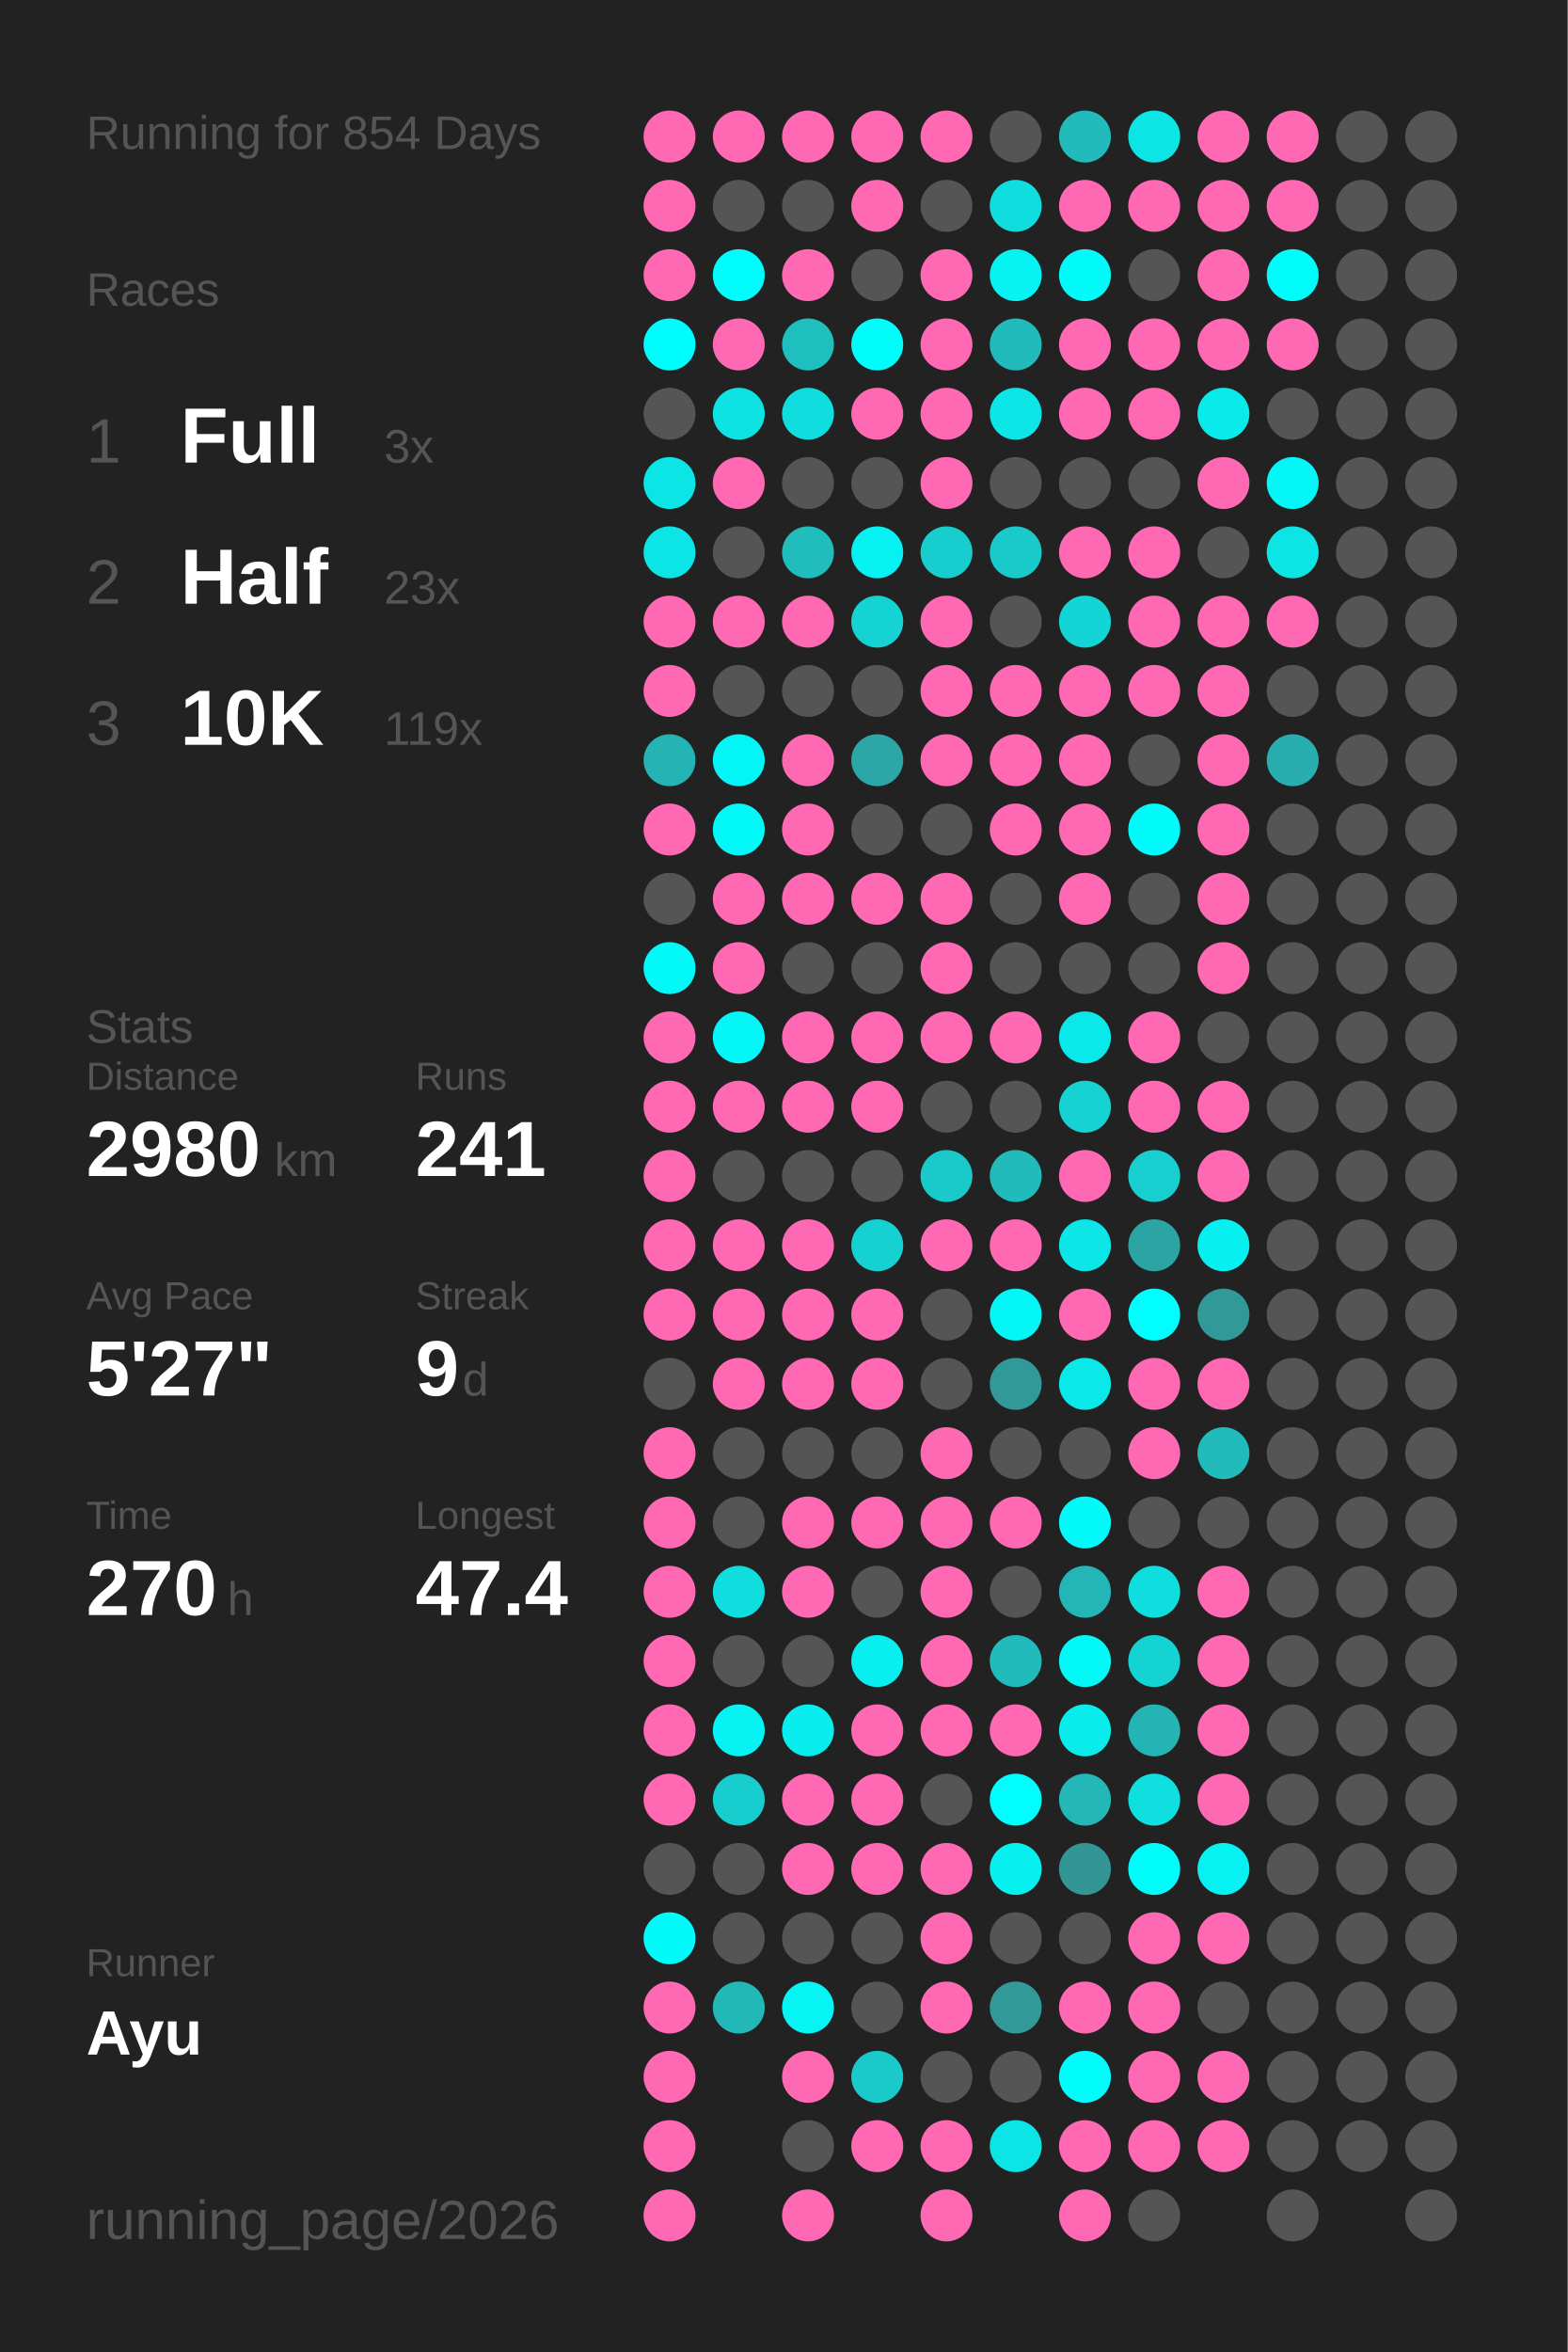
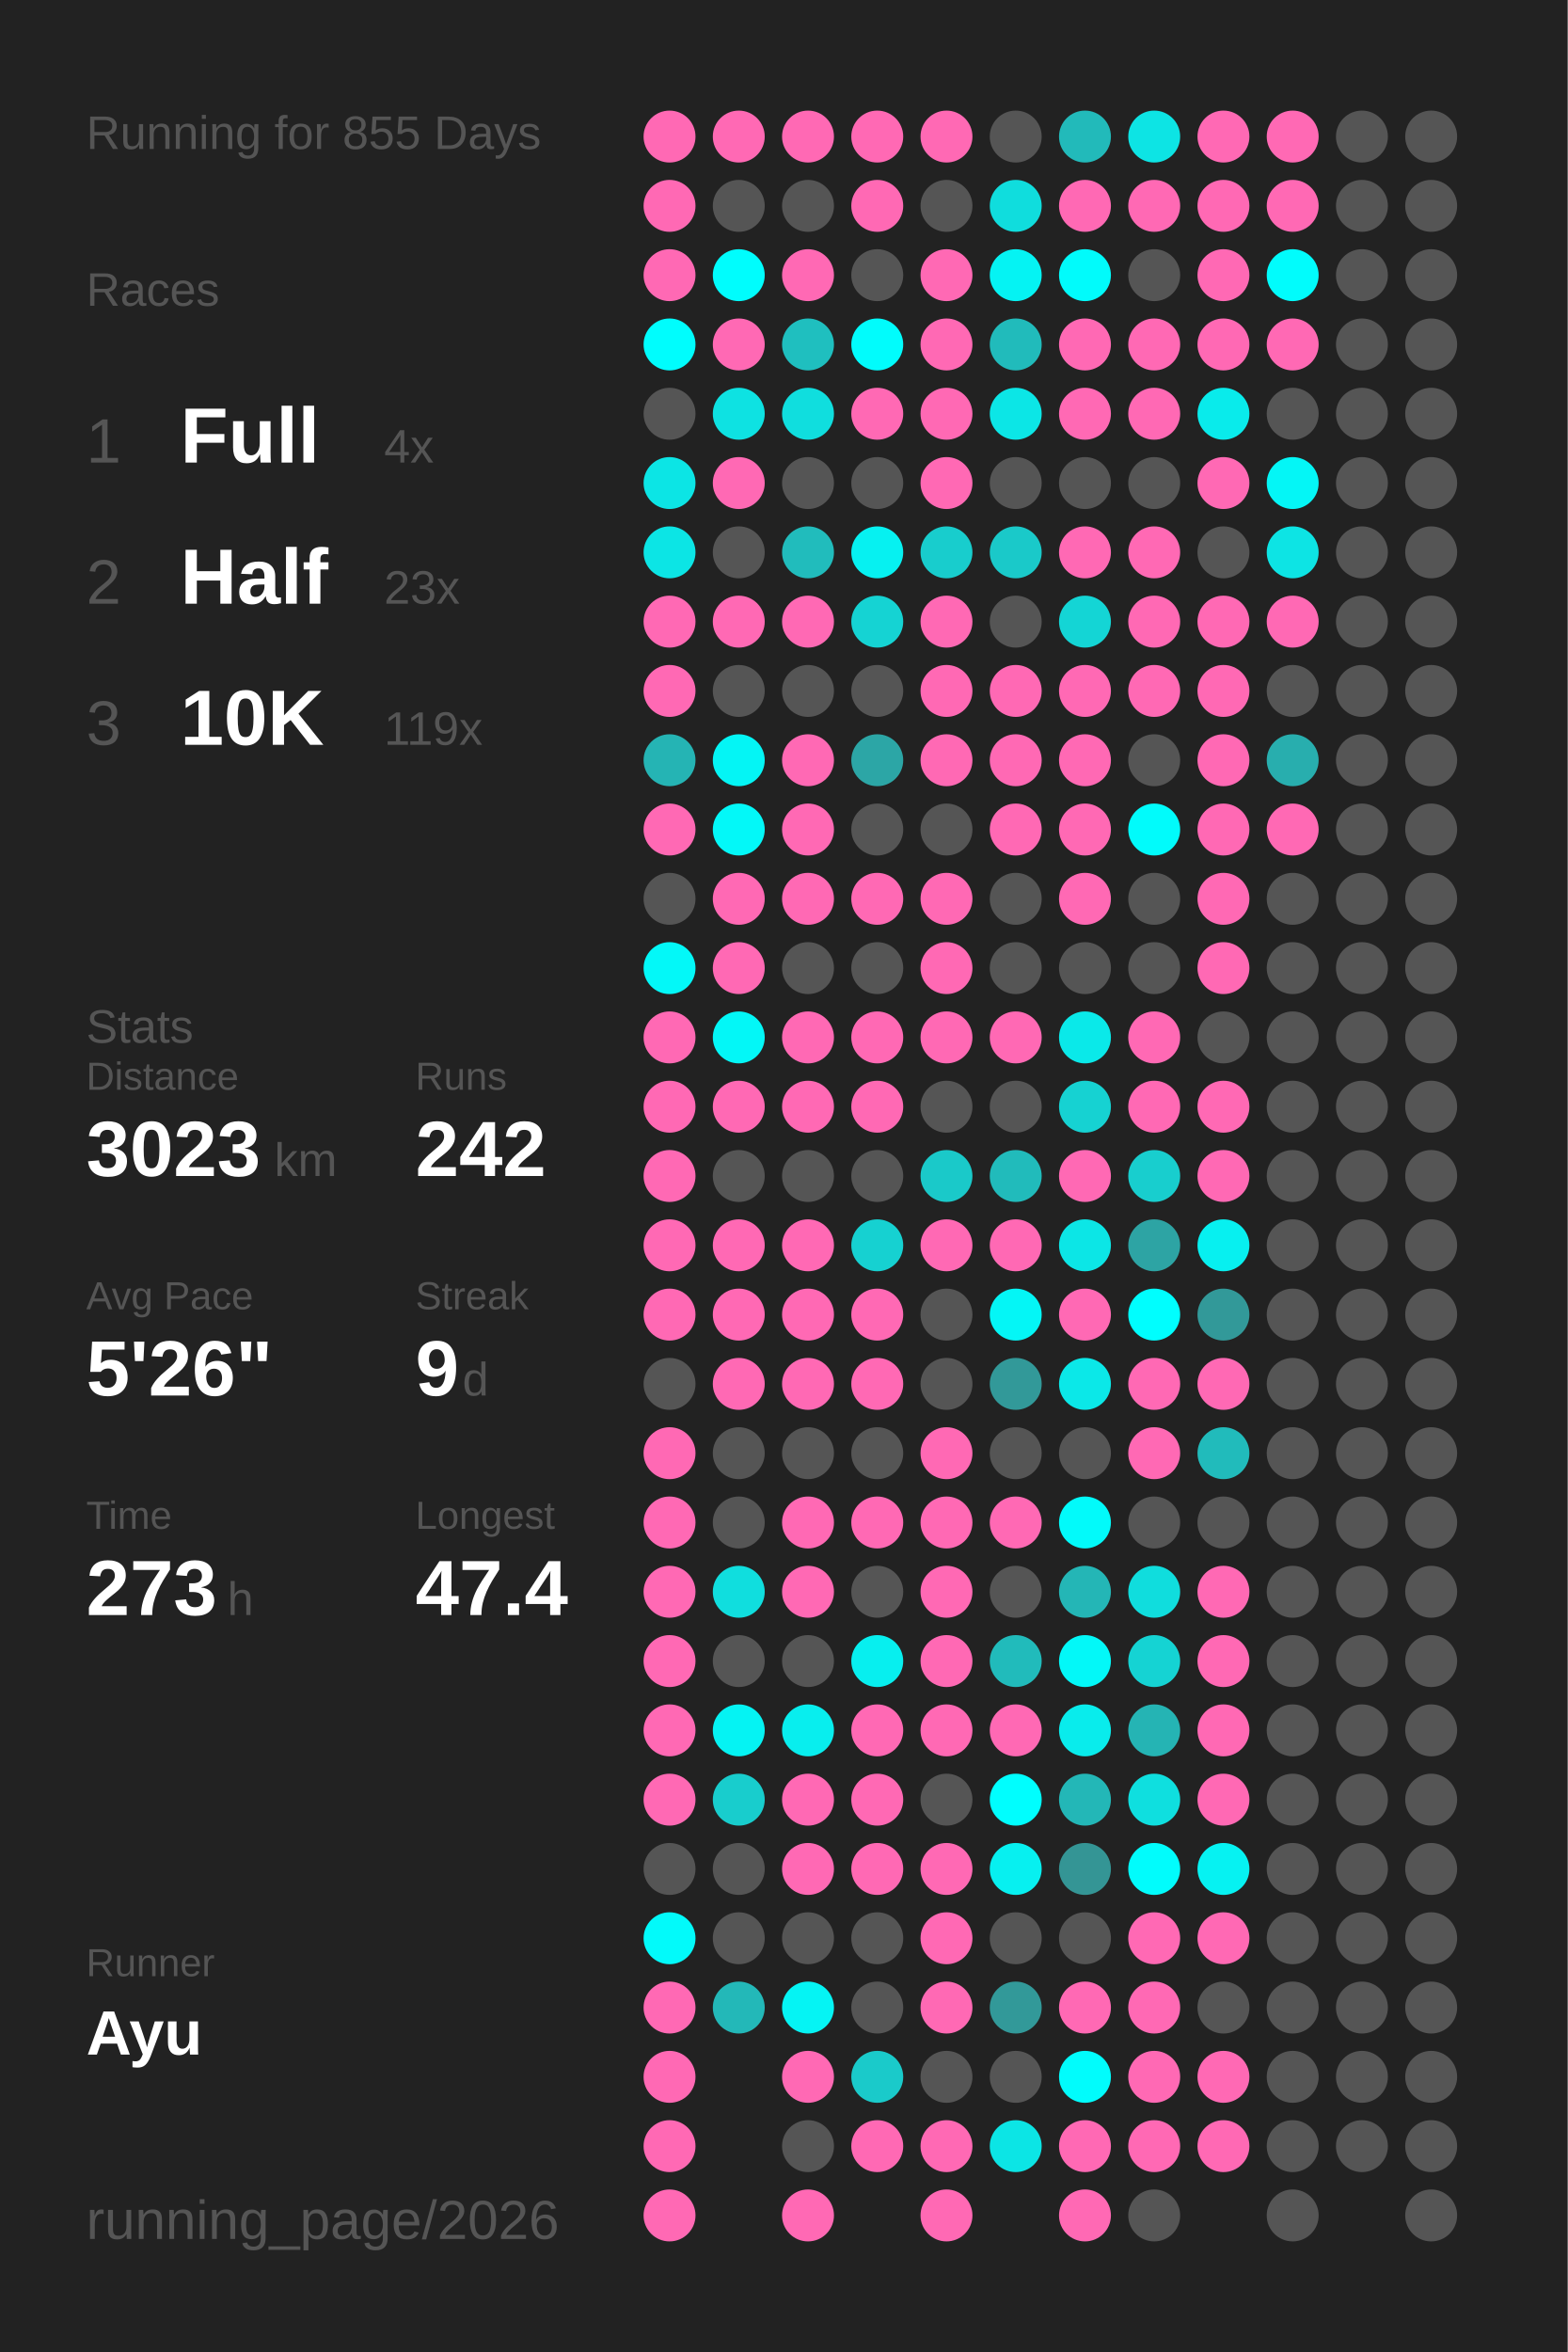
<svg xmlns="http://www.w3.org/2000/svg" baseProfile="full" height="300mm" version="1.1" viewBox="0,0,200,300" width="200mm">
  <defs />
  <rect fill="#222222" height="300" width="200" x="0" y="0" />
-   <text fill="#555555" style="font-size:6px; font-family:Arial;" x="11" y="19">Running for 854 Days</text>
+   <text fill="#555555" style="font-size:6px; font-family:Arial;" x="11" y="19">Running for 855 Days</text>
  <text fill="#555555" style="font-size:6px; font-family:Arial;" x="11" y="39">Races</text>
  <text fill="#555555" style="font-size:8px; font-family:Arial;" x="11" y="59">1</text>
  <text fill="#FFFFFF" style="font-size:10px; font-family:Arial; font-weight:bold;" x="23" y="59">Full</text>
-   <text fill="#555555" style="font-size:6px; font-family:Arial;" x="49" y="59">3x</text>
+   <text fill="#555555" style="font-size:6px; font-family:Arial;" x="49" y="59">4x</text>
  <text fill="#555555" style="font-size:8px; font-family:Arial;" x="11" y="77">2</text>
  <text fill="#FFFFFF" style="font-size:10px; font-family:Arial; font-weight:bold;" x="23" y="77">Half</text>
  <text fill="#555555" style="font-size:6px; font-family:Arial;" x="49" y="77">23x</text>
  <text fill="#555555" style="font-size:8px; font-family:Arial;" x="11" y="95">3</text>
  <text fill="#FFFFFF" style="font-size:10px; font-family:Arial; font-weight:bold;" x="23" y="95">10K</text>
  <text fill="#555555" style="font-size:6px; font-family:Arial;" x="49" y="95">119x</text>
  <text fill="#555555" style="font-size:6px; font-family:Arial;" x="11" y="133">Stats</text>
  <text fill="#555555" style="font-size:5px; font-family:Arial;" x="11" y="139">Distance</text>
-   <text fill="#FFFFFF" style="font-size:10px; font-family:Arial; font-weight:bold;" x="11" y="150">2980</text>
+   <text fill="#FFFFFF" style="font-size:10px; font-family:Arial; font-weight:bold;" x="11" y="150">3023</text>
  <text fill="#555555" style="font-size:6px; font-family:Arial;" x="35" y="150">km</text>
  <text fill="#555555" style="font-size:5px; font-family:Arial;" x="53" y="139">Runs</text>
-   <text fill="#FFFFFF" style="font-size:10px; font-family:Arial; font-weight:bold;" x="53" y="150">241</text>
+   <text fill="#FFFFFF" style="font-size:10px; font-family:Arial; font-weight:bold;" x="53" y="150">242</text>
  <text fill="#555555" style="font-size:5px; font-family:Arial;" x="11" y="167">Avg Pace</text>
-   <text fill="#FFFFFF" style="font-size:10px; font-family:Arial; font-weight:bold;" x="11" y="178">5'27"</text>
+   <text fill="#FFFFFF" style="font-size:10px; font-family:Arial; font-weight:bold;" x="11" y="178">5'26"</text>
  <text fill="#555555" style="font-size:5px; font-family:Arial;" x="53" y="167">Streak</text>
  <text fill="#FFFFFF" style="font-size:10px; font-family:Arial; font-weight:bold;" x="53" y="178">9</text>
  <text fill="#555555" style="font-size:6px; font-family:Arial;" x="59" y="178">d</text>
  <text fill="#555555" style="font-size:5px; font-family:Arial;" x="11" y="195">Time</text>
-   <text fill="#FFFFFF" style="font-size:10px; font-family:Arial; font-weight:bold;" x="11" y="206">270</text>
+   <text fill="#FFFFFF" style="font-size:10px; font-family:Arial; font-weight:bold;" x="11" y="206">273</text>
  <text fill="#555555" style="font-size:6px; font-family:Arial;" x="29" y="206">h</text>
  <text fill="#555555" style="font-size:5px; font-family:Arial;" x="53" y="195">Longest</text>
  <text fill="#FFFFFF" style="font-size:10px; font-family:Arial; font-weight:bold;" x="53" y="206">47.4</text>
  <text fill="#555555" style="font-size:5px; font-family:Arial;" x="11" y="252.065">Runner</text>
  <text fill="#FFFFFF" style="font-size:8px; font-family:Arial; font-weight:bold;" x="11" y="262.065">Ayu</text>
  <text fill="#555555" style="font-size:7px; font-family:Arial;" x="11" y="285.581">running_page/2026</text>
  <circle cx="85.417" cy="17.419" fill="#ff69b4" r="3.312" />
  <circle cx="85.417" cy="26.258" fill="#ff69b4" r="3.312" />
  <circle cx="85.417" cy="35.097" fill="#ff69b4" r="3.312" />
  <circle cx="85.417" cy="43.935" fill="#00fdfd" r="3.312" />
  <circle cx="85.417" cy="52.774" fill="#555555" r="3.312" />
  <circle cx="85.417" cy="61.613" fill="#0ce5e5" r="3.312" />
  <circle cx="85.417" cy="70.452" fill="#0ce5e5" r="3.312" />
  <circle cx="85.417" cy="79.29" fill="#ff69b4" r="3.312" />
  <circle cx="85.417" cy="88.129" fill="#ff69b4" r="3.312" />
  <circle cx="85.417" cy="96.968" fill="#25b4b4" r="3.312" />
  <circle cx="85.417" cy="105.806" fill="#ff69b4" r="3.312" />
  <circle cx="85.417" cy="114.645" fill="#555555" r="3.312" />
  <circle cx="85.417" cy="123.484" fill="#03f8f8" r="3.312" />
  <circle cx="85.417" cy="132.323" fill="#ff69b4" r="3.312" />
  <circle cx="85.417" cy="141.161" fill="#ff69b4" r="3.312" />
  <circle cx="85.417" cy="150" fill="#ff69b4" r="3.312" />
  <circle cx="85.417" cy="158.839" fill="#ff69b4" r="3.312" />
  <circle cx="85.417" cy="167.677" fill="#ff69b4" r="3.312" />
  <circle cx="85.417" cy="176.516" fill="#555555" r="3.312" />
  <circle cx="85.417" cy="185.355" fill="#ff69b4" r="3.312" />
  <circle cx="85.417" cy="194.194" fill="#ff69b4" r="3.312" />
  <circle cx="85.417" cy="203.032" fill="#ff69b4" r="3.312" />
  <circle cx="85.417" cy="211.871" fill="#ff69b4" r="3.312" />
  <circle cx="85.417" cy="220.71" fill="#ff69b4" r="3.312" />
  <circle cx="85.417" cy="229.548" fill="#ff69b4" r="3.312" />
  <circle cx="85.417" cy="238.387" fill="#555555" r="3.312" />
  <circle cx="85.417" cy="247.226" fill="#02fafa" r="3.312" />
  <circle cx="85.417" cy="256.065" fill="#ff69b4" r="3.312" />
  <circle cx="85.417" cy="264.903" fill="#ff69b4" r="3.312" />
  <circle cx="85.417" cy="273.742" fill="#ff69b4" r="3.312" />
  <circle cx="85.417" cy="282.581" fill="#ff69b4" r="3.312" />
  <circle cx="94.25" cy="17.419" fill="#ff69b4" r="3.312" />
  <circle cx="94.25" cy="26.258" fill="#555555" r="3.312" />
  <circle cx="94.25" cy="35.097" fill="#00fdfd" r="3.312" />
  <circle cx="94.25" cy="43.935" fill="#ff69b4" r="3.312" />
  <circle cx="94.25" cy="52.774" fill="#0ee2e2" r="3.312" />
  <circle cx="94.25" cy="61.613" fill="#ff69b4" r="3.312" />
  <circle cx="94.25" cy="70.452" fill="#555555" r="3.312" />
  <circle cx="94.25" cy="79.29" fill="#ff69b4" r="3.312" />
  <circle cx="94.25" cy="88.129" fill="#555555" r="3.312" />
  <circle cx="94.25" cy="96.968" fill="#04f5f5" r="3.312" />
  <circle cx="94.25" cy="105.806" fill="#03f8f8" r="3.312" />
  <circle cx="94.25" cy="114.645" fill="#ff69b4" r="3.312" />
  <circle cx="94.25" cy="123.484" fill="#ff69b4" r="3.312" />
  <circle cx="94.25" cy="132.323" fill="#03f7f7" r="3.312" />
  <circle cx="94.25" cy="141.161" fill="#ff69b4" r="3.312" />
  <circle cx="94.25" cy="150" fill="#555555" r="3.312" />
  <circle cx="94.25" cy="158.839" fill="#ff69b4" r="3.312" />
  <circle cx="94.25" cy="167.677" fill="#ff69b4" r="3.312" />
  <circle cx="94.25" cy="176.516" fill="#ff69b4" r="3.312" />
  <circle cx="94.25" cy="185.355" fill="#555555" r="3.312" />
  <circle cx="94.25" cy="194.194" fill="#555555" r="3.312" />
  <circle cx="94.25" cy="203.032" fill="#10dede" r="3.312" />
  <circle cx="94.25" cy="211.871" fill="#555555" r="3.312" />
  <circle cx="94.25" cy="220.71" fill="#05f3f3" r="3.312" />
  <circle cx="94.25" cy="229.548" fill="#18cdcd" r="3.312" />
  <circle cx="94.25" cy="238.387" fill="#555555" r="3.312" />
  <circle cx="94.25" cy="247.226" fill="#555555" r="3.312" />
  <circle cx="94.25" cy="256.065" fill="#23b8b8" r="3.312" />
  <circle cx="103.083" cy="17.419" fill="#ff69b4" r="3.312" />
  <circle cx="103.083" cy="26.258" fill="#555555" r="3.312" />
  <circle cx="103.083" cy="35.097" fill="#ff69b4" r="3.312" />
  <circle cx="103.083" cy="43.935" fill="#1fbfbf" r="3.312" />
  <circle cx="103.083" cy="52.774" fill="#10dede" r="3.312" />
  <circle cx="103.083" cy="61.613" fill="#555555" r="3.312" />
  <circle cx="103.083" cy="70.452" fill="#21bcbc" r="3.312" />
  <circle cx="103.083" cy="79.29" fill="#ff69b4" r="3.312" />
  <circle cx="103.083" cy="88.129" fill="#555555" r="3.312" />
  <circle cx="103.083" cy="96.968" fill="#ff69b4" r="3.312" />
  <circle cx="103.083" cy="105.806" fill="#ff69b4" r="3.312" />
  <circle cx="103.083" cy="114.645" fill="#ff69b4" r="3.312" />
  <circle cx="103.083" cy="123.484" fill="#555555" r="3.312" />
  <circle cx="103.083" cy="132.323" fill="#ff69b4" r="3.312" />
  <circle cx="103.083" cy="141.161" fill="#ff69b4" r="3.312" />
  <circle cx="103.083" cy="150" fill="#555555" r="3.312" />
  <circle cx="103.083" cy="158.839" fill="#ff69b4" r="3.312" />
  <circle cx="103.083" cy="167.677" fill="#ff69b4" r="3.312" />
  <circle cx="103.083" cy="176.516" fill="#ff69b4" r="3.312" />
  <circle cx="103.083" cy="185.355" fill="#555555" r="3.312" />
  <circle cx="103.083" cy="194.194" fill="#ff69b4" r="3.312" />
  <circle cx="103.083" cy="203.032" fill="#ff69b4" r="3.312" />
  <circle cx="103.083" cy="211.871" fill="#555555" r="3.312" />
  <circle cx="103.083" cy="220.71" fill="#08eeee" r="3.312" />
  <circle cx="103.083" cy="229.548" fill="#ff69b4" r="3.312" />
  <circle cx="103.083" cy="238.387" fill="#ff69b4" r="3.312" />
  <circle cx="103.083" cy="247.226" fill="#555555" r="3.312" />
  <circle cx="103.083" cy="256.065" fill="#05f4f4" r="3.312" />
  <circle cx="103.083" cy="264.903" fill="#ff69b4" r="3.312" />
  <circle cx="103.083" cy="273.742" fill="#555555" r="3.312" />
  <circle cx="103.083" cy="282.581" fill="#ff69b4" r="3.312" />
  <circle cx="111.917" cy="17.419" fill="#ff69b4" r="3.312" />
  <circle cx="111.917" cy="26.258" fill="#ff69b4" r="3.312" />
  <circle cx="111.917" cy="35.097" fill="#555555" r="3.312" />
  <circle cx="111.917" cy="43.935" fill="#01fcfc" r="3.312" />
  <circle cx="111.917" cy="52.774" fill="#ff69b4" r="3.312" />
  <circle cx="111.917" cy="61.613" fill="#555555" r="3.312" />
  <circle cx="111.917" cy="70.452" fill="#06f1f1" r="3.312" />
  <circle cx="111.917" cy="79.29" fill="#15d3d3" r="3.312" />
  <circle cx="111.917" cy="88.129" fill="#555555" r="3.312" />
  <circle cx="111.917" cy="96.968" fill="#2ca6a6" r="3.312" />
  <circle cx="111.917" cy="105.806" fill="#555555" r="3.312" />
  <circle cx="111.917" cy="114.645" fill="#ff69b4" r="3.312" />
  <circle cx="111.917" cy="123.484" fill="#555555" r="3.312" />
  <circle cx="111.917" cy="132.323" fill="#ff69b4" r="3.312" />
  <circle cx="111.917" cy="141.161" fill="#ff69b4" r="3.312" />
  <circle cx="111.917" cy="150" fill="#555555" r="3.312" />
  <circle cx="111.917" cy="158.839" fill="#16d1d1" r="3.312" />
  <circle cx="111.917" cy="167.677" fill="#ff69b4" r="3.312" />
  <circle cx="111.917" cy="176.516" fill="#ff69b4" r="3.312" />
  <circle cx="111.917" cy="185.355" fill="#555555" r="3.312" />
  <circle cx="111.917" cy="194.194" fill="#ff69b4" r="3.312" />
  <circle cx="111.917" cy="203.032" fill="#555555" r="3.312" />
  <circle cx="111.917" cy="211.871" fill="#07efef" r="3.312" />
  <circle cx="111.917" cy="220.71" fill="#ff69b4" r="3.312" />
  <circle cx="111.917" cy="229.548" fill="#ff69b4" r="3.312" />
  <circle cx="111.917" cy="238.387" fill="#ff69b4" r="3.312" />
  <circle cx="111.917" cy="247.226" fill="#555555" r="3.312" />
  <circle cx="111.917" cy="256.065" fill="#555555" r="3.312" />
  <circle cx="111.917" cy="264.903" fill="#1acaca" r="3.312" />
  <circle cx="111.917" cy="273.742" fill="#ff69b4" r="3.312" />
  <circle cx="120.75" cy="17.419" fill="#ff69b4" r="3.312" />
  <circle cx="120.75" cy="26.258" fill="#555555" r="3.312" />
  <circle cx="120.75" cy="35.097" fill="#ff69b4" r="3.312" />
  <circle cx="120.75" cy="43.935" fill="#ff69b4" r="3.312" />
  <circle cx="120.75" cy="52.774" fill="#ff69b4" r="3.312" />
  <circle cx="120.75" cy="61.613" fill="#ff69b4" r="3.312" />
  <circle cx="120.75" cy="70.452" fill="#18cdcd" r="3.312" />
  <circle cx="120.75" cy="79.29" fill="#ff69b4" r="3.312" />
  <circle cx="120.75" cy="88.129" fill="#ff69b4" r="3.312" />
  <circle cx="120.75" cy="96.968" fill="#ff69b4" r="3.312" />
  <circle cx="120.75" cy="105.806" fill="#555555" r="3.312" />
  <circle cx="120.75" cy="114.645" fill="#ff69b4" r="3.312" />
  <circle cx="120.75" cy="123.484" fill="#ff69b4" r="3.312" />
  <circle cx="120.75" cy="132.323" fill="#ff69b4" r="3.312" />
  <circle cx="120.75" cy="141.161" fill="#555555" r="3.312" />
  <circle cx="120.75" cy="150" fill="#1ac9c9" r="3.312" />
  <circle cx="120.75" cy="158.839" fill="#ff69b4" r="3.312" />
  <circle cx="120.75" cy="167.677" fill="#555555" r="3.312" />
  <circle cx="120.75" cy="176.516" fill="#555555" r="3.312" />
  <circle cx="120.75" cy="185.355" fill="#ff69b4" r="3.312" />
  <circle cx="120.75" cy="194.194" fill="#ff69b4" r="3.312" />
  <circle cx="120.75" cy="203.032" fill="#ff69b4" r="3.312" />
  <circle cx="120.75" cy="211.871" fill="#ff69b4" r="3.312" />
  <circle cx="120.75" cy="220.71" fill="#ff69b4" r="3.312" />
  <circle cx="120.75" cy="229.548" fill="#555555" r="3.312" />
  <circle cx="120.75" cy="238.387" fill="#ff69b4" r="3.312" />
  <circle cx="120.75" cy="247.226" fill="#ff69b4" r="3.312" />
  <circle cx="120.75" cy="256.065" fill="#ff69b4" r="3.312" />
  <circle cx="120.75" cy="264.903" fill="#555555" r="3.312" />
  <circle cx="120.75" cy="273.742" fill="#ff69b4" r="3.312" />
  <circle cx="120.75" cy="282.581" fill="#ff69b4" r="3.312" />
  <circle cx="129.583" cy="17.419" fill="#555555" r="3.312" />
  <circle cx="129.583" cy="26.258" fill="#10dddd" r="3.312" />
  <circle cx="129.583" cy="35.097" fill="#05f3f3" r="3.312" />
  <circle cx="129.583" cy="43.935" fill="#21bbbb" r="3.312" />
  <circle cx="129.583" cy="52.774" fill="#0ce6e6" r="3.312" />
  <circle cx="129.583" cy="61.613" fill="#555555" r="3.312" />
  <circle cx="129.583" cy="70.452" fill="#1ac9c9" r="3.312" />
  <circle cx="129.583" cy="79.29" fill="#555555" r="3.312" />
  <circle cx="129.583" cy="88.129" fill="#ff69b4" r="3.312" />
  <circle cx="129.583" cy="96.968" fill="#ff69b4" r="3.312" />
  <circle cx="129.583" cy="105.806" fill="#ff69b4" r="3.312" />
  <circle cx="129.583" cy="114.645" fill="#555555" r="3.312" />
  <circle cx="129.583" cy="123.484" fill="#555555" r="3.312" />
  <circle cx="129.583" cy="132.323" fill="#ff69b4" r="3.312" />
  <circle cx="129.583" cy="141.161" fill="#555555" r="3.312" />
  <circle cx="129.583" cy="150" fill="#21bbbb" r="3.312" />
  <circle cx="129.583" cy="158.839" fill="#ff69b4" r="3.312" />
  <circle cx="129.583" cy="167.677" fill="#04f6f6" r="3.312" />
  <circle cx="129.583" cy="176.516" fill="#329999" r="3.312" />
  <circle cx="129.583" cy="185.355" fill="#555555" r="3.312" />
  <circle cx="129.583" cy="194.194" fill="#ff69b4" r="3.312" />
  <circle cx="129.583" cy="203.032" fill="#555555" r="3.312" />
  <circle cx="129.583" cy="211.871" fill="#21bbbb" r="3.312" />
  <circle cx="129.583" cy="220.71" fill="#ff69b4" r="3.312" />
  <circle cx="129.583" cy="229.548" fill="#00fefe" r="3.312" />
  <circle cx="129.583" cy="238.387" fill="#07f0f0" r="3.312" />
  <circle cx="129.583" cy="247.226" fill="#555555" r="3.312" />
  <circle cx="129.583" cy="256.065" fill="#329999" r="3.312" />
  <circle cx="129.583" cy="264.903" fill="#555555" r="3.312" />
  <circle cx="129.583" cy="273.742" fill="#0ce5e5" r="3.312" />
  <circle cx="138.417" cy="17.419" fill="#22baba" r="3.312" />
  <circle cx="138.417" cy="26.258" fill="#ff69b4" r="3.312" />
  <circle cx="138.417" cy="35.097" fill="#01fbfb" r="3.312" />
  <circle cx="138.417" cy="43.935" fill="#ff69b4" r="3.312" />
  <circle cx="138.417" cy="52.774" fill="#ff69b4" r="3.312" />
  <circle cx="138.417" cy="61.613" fill="#555555" r="3.312" />
  <circle cx="138.417" cy="70.452" fill="#ff69b4" r="3.312" />
  <circle cx="138.417" cy="79.29" fill="#14d5d5" r="3.312" />
  <circle cx="138.417" cy="88.129" fill="#ff69b4" r="3.312" />
  <circle cx="138.417" cy="96.968" fill="#ff69b4" r="3.312" />
  <circle cx="138.417" cy="105.806" fill="#ff69b4" r="3.312" />
  <circle cx="138.417" cy="114.645" fill="#ff69b4" r="3.312" />
  <circle cx="138.417" cy="123.484" fill="#555555" r="3.312" />
  <circle cx="138.417" cy="132.323" fill="#0ae9e9" r="3.312" />
  <circle cx="138.417" cy="141.161" fill="#16d2d2" r="3.312" />
  <circle cx="138.417" cy="150" fill="#ff69b4" r="3.312" />
  <circle cx="138.417" cy="158.839" fill="#0ce6e6" r="3.312" />
  <circle cx="138.417" cy="167.677" fill="#ff69b4" r="3.312" />
  <circle cx="138.417" cy="176.516" fill="#0be8e8" r="3.312" />
  <circle cx="138.417" cy="185.355" fill="#555555" r="3.312" />
  <circle cx="138.417" cy="194.194" fill="#02fafa" r="3.312" />
  <circle cx="138.417" cy="203.032" fill="#24b6b6" r="3.312" />
  <circle cx="138.417" cy="211.871" fill="#03f8f8" r="3.312" />
  <circle cx="138.417" cy="220.71" fill="#09ecec" r="3.312" />
  <circle cx="138.417" cy="229.548" fill="#23b7b7" r="3.312" />
  <circle cx="138.417" cy="238.387" fill="#349595" r="3.312" />
  <circle cx="138.417" cy="247.226" fill="#555555" r="3.312" />
  <circle cx="138.417" cy="256.065" fill="#ff69b4" r="3.312" />
  <circle cx="138.417" cy="264.903" fill="#01fcfc" r="3.312" />
  <circle cx="138.417" cy="273.742" fill="#ff69b4" r="3.312" />
  <circle cx="138.417" cy="282.581" fill="#ff69b4" r="3.312" />
  <circle cx="147.25" cy="17.419" fill="#0de4e4" r="3.312" />
  <circle cx="147.25" cy="26.258" fill="#ff69b4" r="3.312" />
  <circle cx="147.25" cy="35.097" fill="#555555" r="3.312" />
  <circle cx="147.25" cy="43.935" fill="#ff69b4" r="3.312" />
  <circle cx="147.25" cy="52.774" fill="#ff69b4" r="3.312" />
  <circle cx="147.25" cy="61.613" fill="#555555" r="3.312" />
  <circle cx="147.25" cy="70.452" fill="#ff69b4" r="3.312" />
  <circle cx="147.25" cy="79.29" fill="#ff69b4" r="3.312" />
  <circle cx="147.25" cy="88.129" fill="#ff69b4" r="3.312" />
  <circle cx="147.25" cy="96.968" fill="#555555" r="3.312" />
  <circle cx="147.25" cy="105.806" fill="#01fbfb" r="3.312" />
  <circle cx="147.25" cy="114.645" fill="#555555" r="3.312" />
  <circle cx="147.25" cy="123.484" fill="#555555" r="3.312" />
  <circle cx="147.25" cy="132.323" fill="#ff69b4" r="3.312" />
  <circle cx="147.25" cy="141.161" fill="#ff69b4" r="3.312" />
  <circle cx="147.25" cy="150" fill="#18cece" r="3.312" />
  <circle cx="147.25" cy="158.839" fill="#2da4a4" r="3.312" />
  <circle cx="147.25" cy="167.677" fill="#00fefe" r="3.312" />
  <circle cx="147.25" cy="176.516" fill="#ff69b4" r="3.312" />
  <circle cx="147.25" cy="185.355" fill="#ff69b4" r="3.312" />
  <circle cx="147.25" cy="194.194" fill="#555555" r="3.312" />
  <circle cx="147.25" cy="203.032" fill="#10dddd" r="3.312" />
  <circle cx="147.25" cy="211.871" fill="#15d3d3" r="3.312" />
  <circle cx="147.25" cy="220.71" fill="#25b4b4" r="3.312" />
  <circle cx="147.25" cy="229.548" fill="#0fdfdf" r="3.312" />
  <circle cx="147.25" cy="238.387" fill="#01fcfc" r="3.312" />
  <circle cx="147.25" cy="247.226" fill="#ff69b4" r="3.312" />
  <circle cx="147.25" cy="256.065" fill="#ff69b4" r="3.312" />
  <circle cx="147.25" cy="264.903" fill="#ff69b4" r="3.312" />
  <circle cx="147.25" cy="273.742" fill="#ff69b4" r="3.312" />
  <circle cx="147.25" cy="282.581" fill="#555555" r="3.312" />
  <circle cx="156.083" cy="17.419" fill="#ff69b4" r="3.312" />
  <circle cx="156.083" cy="26.258" fill="#ff69b4" r="3.312" />
  <circle cx="156.083" cy="35.097" fill="#ff69b4" r="3.312" />
  <circle cx="156.083" cy="43.935" fill="#ff69b4" r="3.312" />
  <circle cx="156.083" cy="52.774" fill="#09ebeb" r="3.312" />
  <circle cx="156.083" cy="61.613" fill="#ff69b4" r="3.312" />
  <circle cx="156.083" cy="70.452" fill="#555555" r="3.312" />
  <circle cx="156.083" cy="79.29" fill="#ff69b4" r="3.312" />
  <circle cx="156.083" cy="88.129" fill="#ff69b4" r="3.312" />
  <circle cx="156.083" cy="96.968" fill="#ff69b4" r="3.312" />
  <circle cx="156.083" cy="105.806" fill="#ff69b4" r="3.312" />
  <circle cx="156.083" cy="114.645" fill="#ff69b4" r="3.312" />
  <circle cx="156.083" cy="123.484" fill="#ff69b4" r="3.312" />
  <circle cx="156.083" cy="132.323" fill="#555555" r="3.312" />
  <circle cx="156.083" cy="141.161" fill="#ff69b4" r="3.312" />
  <circle cx="156.083" cy="150" fill="#ff69b4" r="3.312" />
  <circle cx="156.083" cy="158.839" fill="#07f0f0" r="3.312" />
  <circle cx="156.083" cy="167.677" fill="#329999" r="3.312" />
  <circle cx="156.083" cy="176.516" fill="#ff69b4" r="3.312" />
  <circle cx="156.083" cy="185.355" fill="#21bbbb" r="3.312" />
  <circle cx="156.083" cy="194.194" fill="#555555" r="3.312" />
  <circle cx="156.083" cy="203.032" fill="#ff69b4" r="3.312" />
  <circle cx="156.083" cy="211.871" fill="#ff69b4" r="3.312" />
  <circle cx="156.083" cy="220.71" fill="#ff69b4" r="3.312" />
  <circle cx="156.083" cy="229.548" fill="#ff69b4" r="3.312" />
  <circle cx="156.083" cy="238.387" fill="#06f2f2" r="3.312" />
  <circle cx="156.083" cy="247.226" fill="#ff69b4" r="3.312" />
  <circle cx="156.083" cy="256.065" fill="#555555" r="3.312" />
  <circle cx="156.083" cy="264.903" fill="#ff69b4" r="3.312" />
  <circle cx="156.083" cy="273.742" fill="#ff69b4" r="3.312" />
  <circle cx="164.917" cy="17.419" fill="#ff69b4" r="3.312" />
  <circle cx="164.917" cy="26.258" fill="#ff69b4" r="3.312" />
  <circle cx="164.917" cy="35.097" fill="#01fcfc" r="3.312" />
  <circle cx="164.917" cy="43.935" fill="#ff69b4" r="3.312" />
  <circle cx="164.917" cy="52.774" fill="#555555" r="3.312" />
  <circle cx="164.917" cy="61.613" fill="#04f6f6" r="3.312" />
  <circle cx="164.917" cy="70.452" fill="#0de4e4" r="3.312" />
  <circle cx="164.917" cy="79.29" fill="#ff69b4" r="3.312" />
  <circle cx="164.917" cy="88.129" fill="#555555" r="3.312" />
  <circle cx="164.917" cy="96.968" fill="#28aeae" r="3.312" />
-   <circle cx="164.917" cy="105.806" fill="#555555" r="3.312" />
+   <circle cx="164.917" cy="105.806" fill="#ff69b4" r="3.312" />
  <circle cx="164.917" cy="114.645" fill="#555555" r="3.312" />
  <circle cx="164.917" cy="123.484" fill="#555555" r="3.312" />
  <circle cx="164.917" cy="132.323" fill="#555555" r="3.312" />
  <circle cx="164.917" cy="141.161" fill="#555555" r="3.312" />
  <circle cx="164.917" cy="150" fill="#555555" r="3.312" />
  <circle cx="164.917" cy="158.839" fill="#555555" r="3.312" />
  <circle cx="164.917" cy="167.677" fill="#555555" r="3.312" />
  <circle cx="164.917" cy="176.516" fill="#555555" r="3.312" />
  <circle cx="164.917" cy="185.355" fill="#555555" r="3.312" />
  <circle cx="164.917" cy="194.194" fill="#555555" r="3.312" />
  <circle cx="164.917" cy="203.032" fill="#555555" r="3.312" />
  <circle cx="164.917" cy="211.871" fill="#555555" r="3.312" />
  <circle cx="164.917" cy="220.71" fill="#555555" r="3.312" />
  <circle cx="164.917" cy="229.548" fill="#555555" r="3.312" />
  <circle cx="164.917" cy="238.387" fill="#555555" r="3.312" />
  <circle cx="164.917" cy="247.226" fill="#555555" r="3.312" />
  <circle cx="164.917" cy="256.065" fill="#555555" r="3.312" />
  <circle cx="164.917" cy="264.903" fill="#555555" r="3.312" />
  <circle cx="164.917" cy="273.742" fill="#555555" r="3.312" />
  <circle cx="164.917" cy="282.581" fill="#555555" r="3.312" />
  <circle cx="173.75" cy="17.419" fill="#555555" r="3.312" />
  <circle cx="173.75" cy="26.258" fill="#555555" r="3.312" />
  <circle cx="173.75" cy="35.097" fill="#555555" r="3.312" />
  <circle cx="173.75" cy="43.935" fill="#555555" r="3.312" />
  <circle cx="173.75" cy="52.774" fill="#555555" r="3.312" />
  <circle cx="173.75" cy="61.613" fill="#555555" r="3.312" />
  <circle cx="173.75" cy="70.452" fill="#555555" r="3.312" />
  <circle cx="173.75" cy="79.29" fill="#555555" r="3.312" />
  <circle cx="173.75" cy="88.129" fill="#555555" r="3.312" />
  <circle cx="173.75" cy="96.968" fill="#555555" r="3.312" />
  <circle cx="173.75" cy="105.806" fill="#555555" r="3.312" />
  <circle cx="173.75" cy="114.645" fill="#555555" r="3.312" />
  <circle cx="173.75" cy="123.484" fill="#555555" r="3.312" />
  <circle cx="173.75" cy="132.323" fill="#555555" r="3.312" />
  <circle cx="173.75" cy="141.161" fill="#555555" r="3.312" />
  <circle cx="173.75" cy="150" fill="#555555" r="3.312" />
  <circle cx="173.75" cy="158.839" fill="#555555" r="3.312" />
  <circle cx="173.75" cy="167.677" fill="#555555" r="3.312" />
  <circle cx="173.75" cy="176.516" fill="#555555" r="3.312" />
  <circle cx="173.75" cy="185.355" fill="#555555" r="3.312" />
  <circle cx="173.75" cy="194.194" fill="#555555" r="3.312" />
  <circle cx="173.75" cy="203.032" fill="#555555" r="3.312" />
  <circle cx="173.75" cy="211.871" fill="#555555" r="3.312" />
  <circle cx="173.75" cy="220.71" fill="#555555" r="3.312" />
  <circle cx="173.75" cy="229.548" fill="#555555" r="3.312" />
  <circle cx="173.75" cy="238.387" fill="#555555" r="3.312" />
  <circle cx="173.75" cy="247.226" fill="#555555" r="3.312" />
  <circle cx="173.75" cy="256.065" fill="#555555" r="3.312" />
  <circle cx="173.75" cy="264.903" fill="#555555" r="3.312" />
  <circle cx="173.75" cy="273.742" fill="#555555" r="3.312" />
  <circle cx="182.583" cy="17.419" fill="#555555" r="3.312" />
  <circle cx="182.583" cy="26.258" fill="#555555" r="3.312" />
  <circle cx="182.583" cy="35.097" fill="#555555" r="3.312" />
  <circle cx="182.583" cy="43.935" fill="#555555" r="3.312" />
  <circle cx="182.583" cy="52.774" fill="#555555" r="3.312" />
  <circle cx="182.583" cy="61.613" fill="#555555" r="3.312" />
  <circle cx="182.583" cy="70.452" fill="#555555" r="3.312" />
  <circle cx="182.583" cy="79.29" fill="#555555" r="3.312" />
  <circle cx="182.583" cy="88.129" fill="#555555" r="3.312" />
  <circle cx="182.583" cy="96.968" fill="#555555" r="3.312" />
  <circle cx="182.583" cy="105.806" fill="#555555" r="3.312" />
  <circle cx="182.583" cy="114.645" fill="#555555" r="3.312" />
  <circle cx="182.583" cy="123.484" fill="#555555" r="3.312" />
  <circle cx="182.583" cy="132.323" fill="#555555" r="3.312" />
  <circle cx="182.583" cy="141.161" fill="#555555" r="3.312" />
  <circle cx="182.583" cy="150" fill="#555555" r="3.312" />
  <circle cx="182.583" cy="158.839" fill="#555555" r="3.312" />
  <circle cx="182.583" cy="167.677" fill="#555555" r="3.312" />
  <circle cx="182.583" cy="176.516" fill="#555555" r="3.312" />
  <circle cx="182.583" cy="185.355" fill="#555555" r="3.312" />
  <circle cx="182.583" cy="194.194" fill="#555555" r="3.312" />
  <circle cx="182.583" cy="203.032" fill="#555555" r="3.312" />
  <circle cx="182.583" cy="211.871" fill="#555555" r="3.312" />
  <circle cx="182.583" cy="220.71" fill="#555555" r="3.312" />
  <circle cx="182.583" cy="229.548" fill="#555555" r="3.312" />
  <circle cx="182.583" cy="238.387" fill="#555555" r="3.312" />
  <circle cx="182.583" cy="247.226" fill="#555555" r="3.312" />
  <circle cx="182.583" cy="256.065" fill="#555555" r="3.312" />
  <circle cx="182.583" cy="264.903" fill="#555555" r="3.312" />
  <circle cx="182.583" cy="273.742" fill="#555555" r="3.312" />
  <circle cx="182.583" cy="282.581" fill="#555555" r="3.312" />
</svg>
